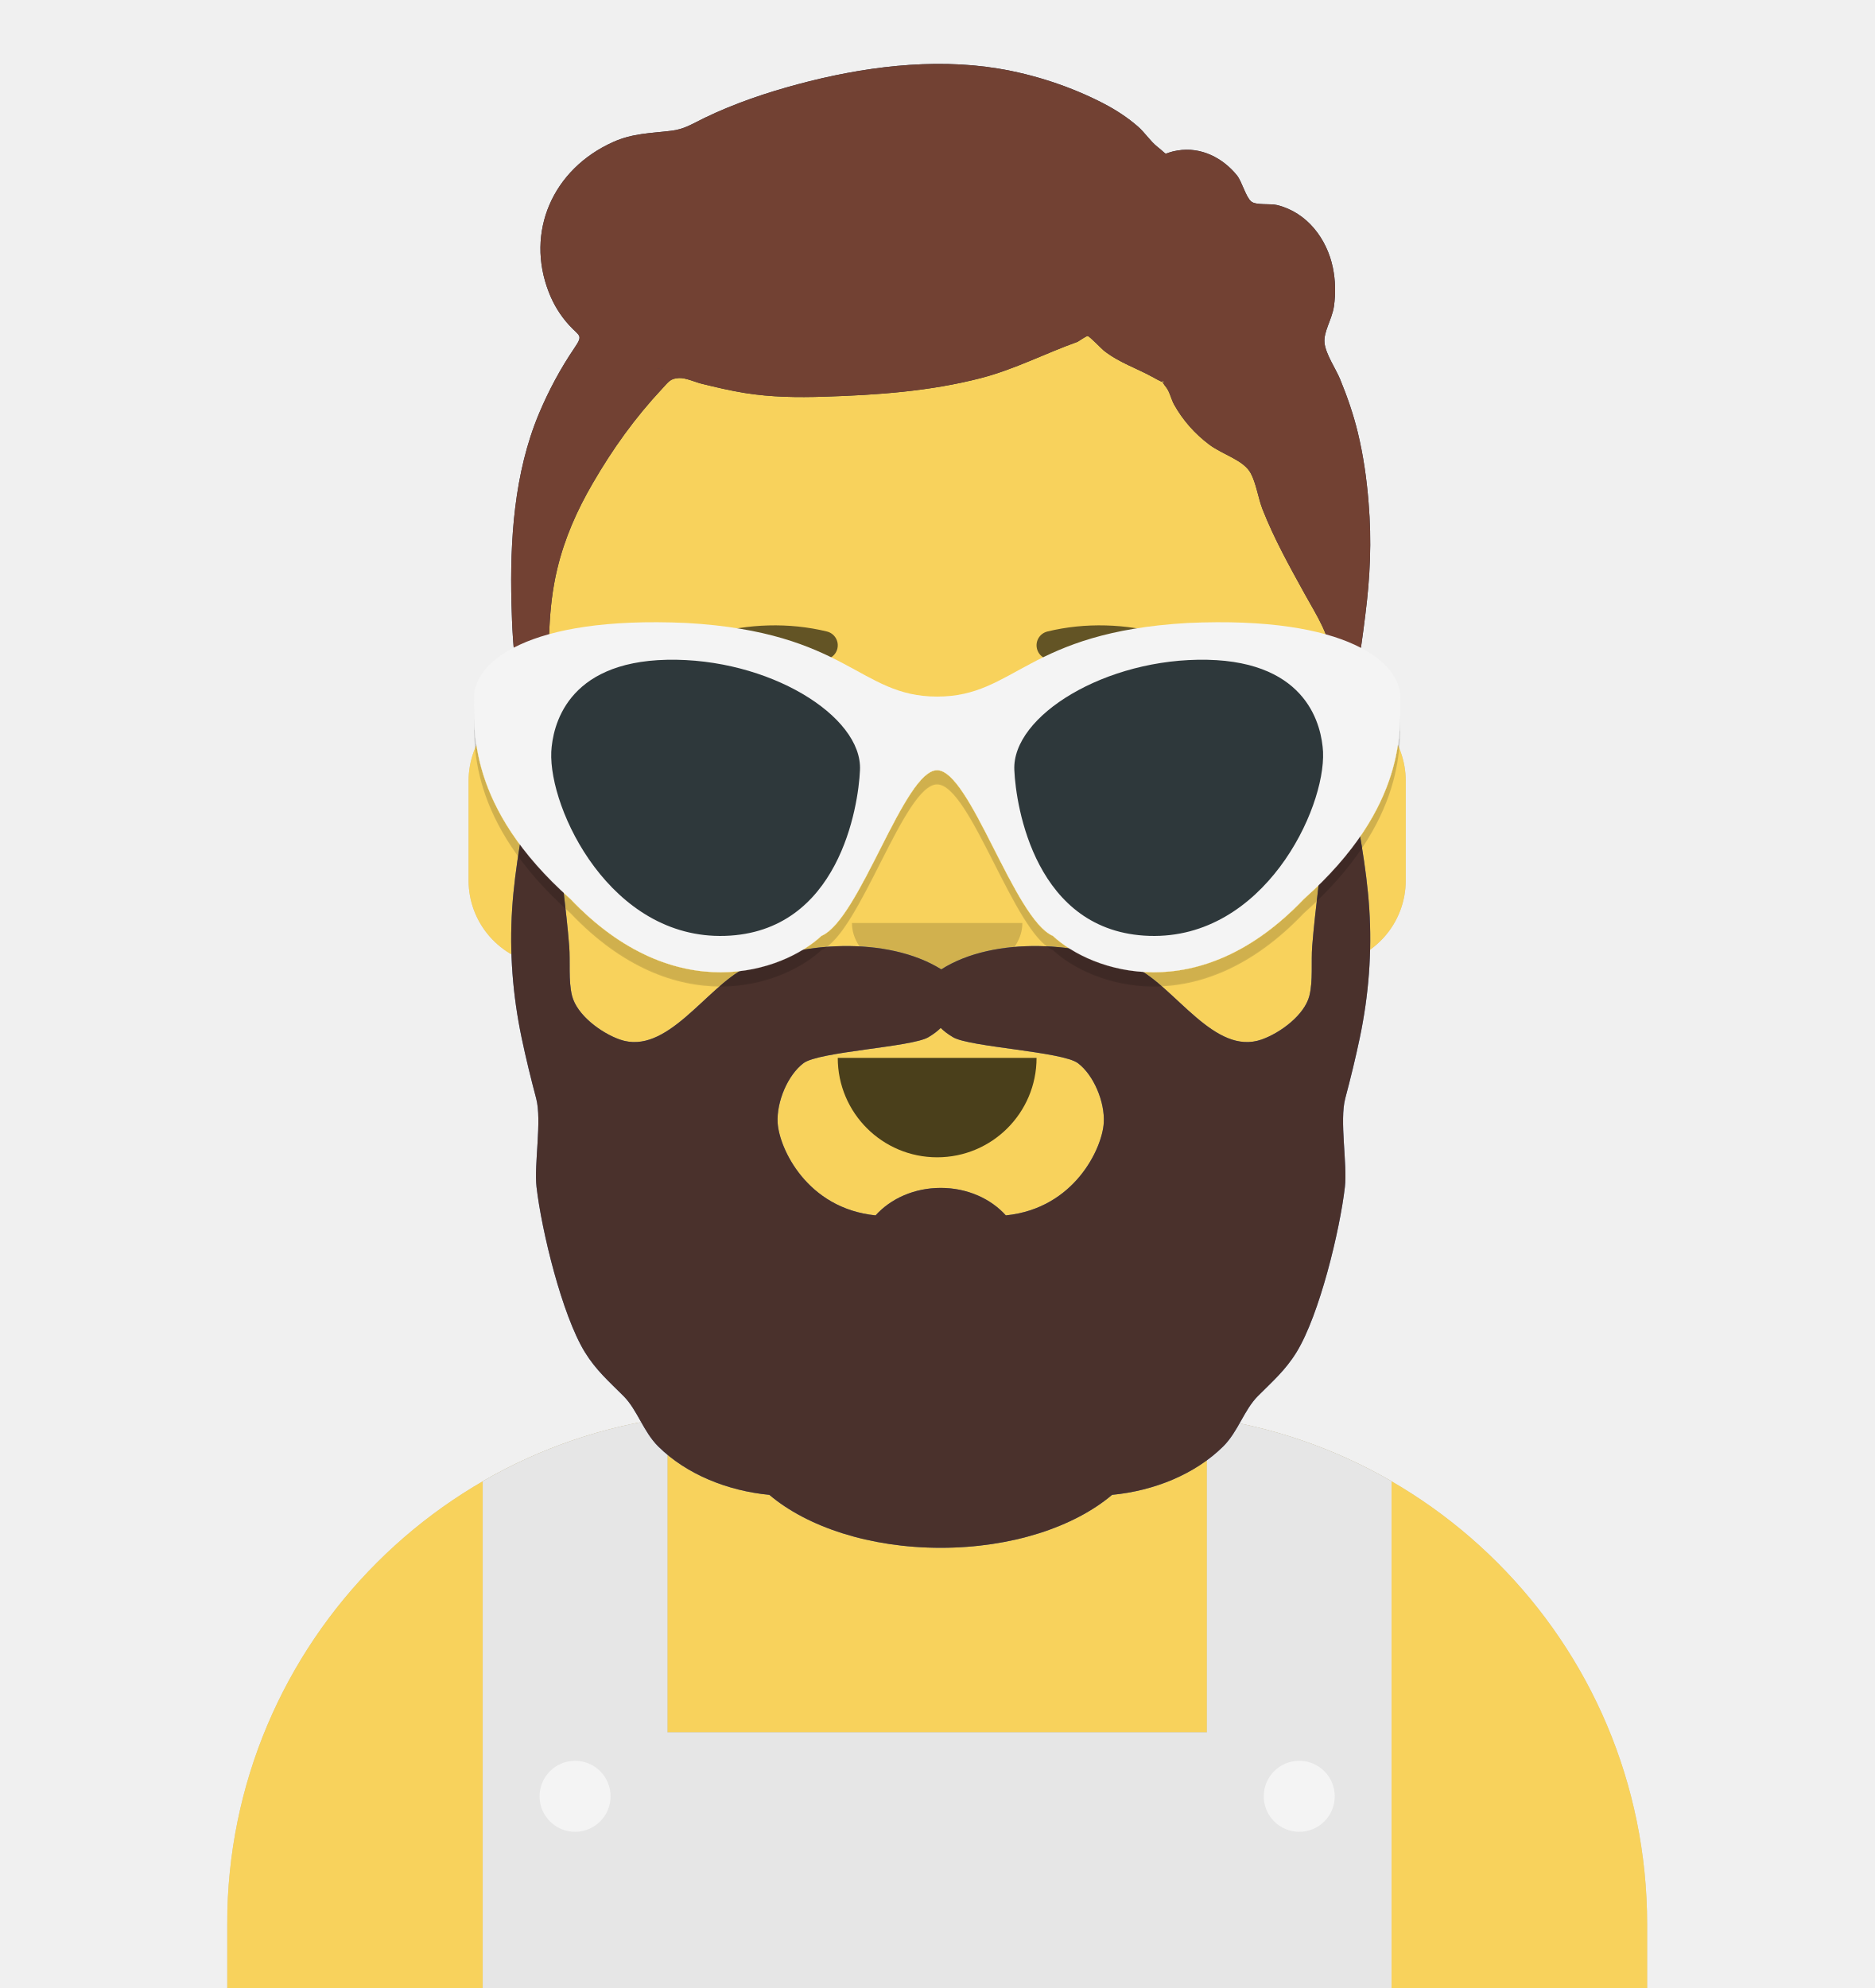
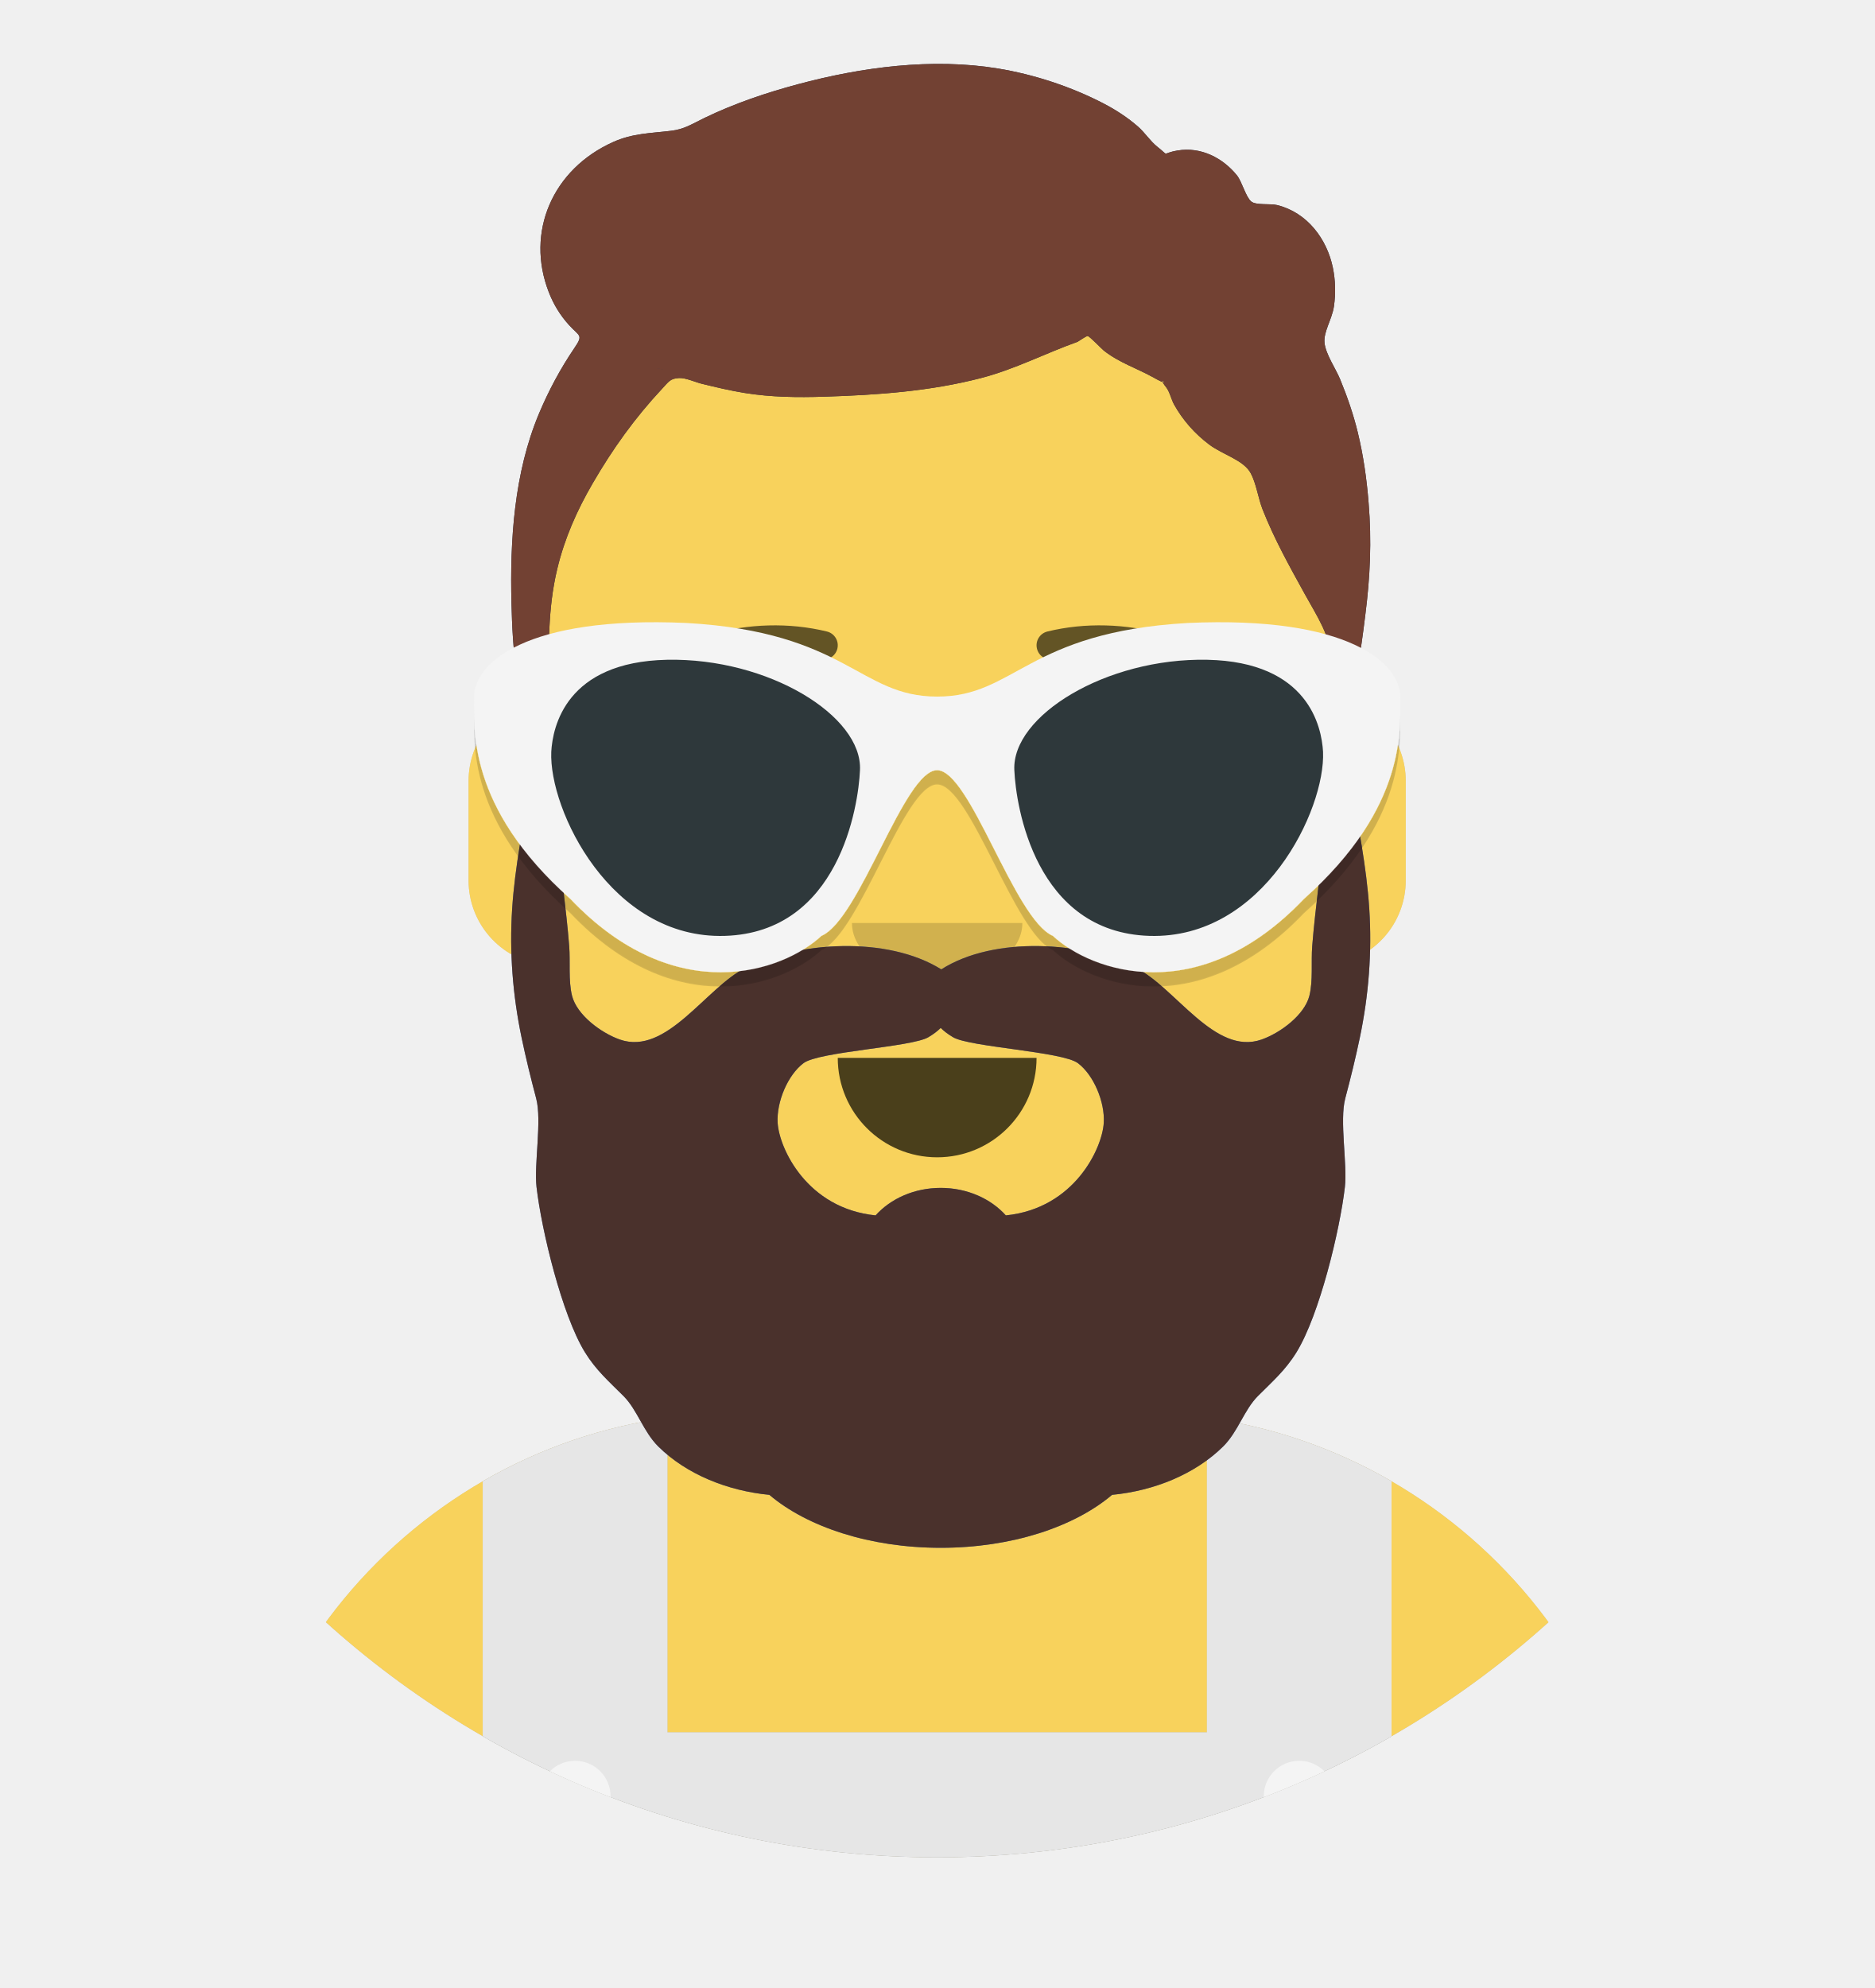
- <svg xmlns="http://www.w3.org/2000/svg" xmlns:xlink="http://www.w3.org/1999/xlink" width="264px" height="280px" viewBox="0 0 264 280" version="1.1">
-   <defs>
+ <svg xmlns="http://www.w3.org/2000/svg" xmlns:xlink="http://www.w3.org/1999/xlink" width="264px" height="280px" viewBox="0 0 264 280" version="1.1" id="svg6832">
+   <defs id="defs6720">
    <circle id="react-path-1" cx="120" cy="120" r="120" />
    <path d="M12,160 C12,226.274 65.726,280 132,280 C198.274,280 252,226.274 252,160 L264,160 L264,-1.42108547e-14 L-3.19744231e-14,-1.42108547e-14 L-3.19744231e-14,160 L12,160 Z" id="react-path-2" />
    <path d="M124,144.611 L124,163 L128,163 L128,163 C167.765,163 200,195.235 200,235 L200,244 L0,244 L0,235 C-4.86974701e-15,195.235 32.235,163 72,163 L72,163 L76,163 L76,144.611 C58.763,136.422 46.372,119.687 44.305,99.881 C38.48,99.058 34,94.052 34,88 L34,74 C34,68.054 38.325,63.118 44,62.166 L44,56 L44,56 C44,25.072 69.072,5.68137151e-15 100,0 L100,0 L100,0 C130.928,-5.68137151e-15 156,25.072 156,56 L156,62.166 C161.675,63.118 166,68.054 166,74 L166,88 C166,94.052 161.52,99.058 155.695,99.881 C153.628,119.687 141.237,136.422 124,144.611 Z" id="react-path-3" />
+     <clipPath clipPathUnits="userSpaceOnUse" id="clipPath6999">
+       <circle style="opacity:0.288;fill:#ffff00;fill-opacity:0;fill-rule:evenodd;stroke:#000000;stroke-width:7.165;stroke-linecap:round;stroke-linejoin:round;paint-order:fill markers stroke" id="circle7001" cx="132.007" cy="133.063" r="128.533" />
+     </clipPath>
  </defs>
-   <g id="Avataaar" stroke="none" stroke-width="1" fill="none" fill-rule="evenodd">
+   <g id="g6830" stroke="none" stroke-width="1" fill="none" fill-rule="evenodd" clip-path="url(#clipPath6999)">
    <g transform="translate(-825, -1100)" id="Avataaar/Circle">
-       <g transform="translate(825, 1100)">
+       <g transform="translate(825, 1100)" id="g6827">
        <g id="Mask" />
        <g id="Avataaar" stroke-width="1" fill-rule="evenodd" mask="url(#react-mask-5)">
          <g id="Body" transform="translate(32, 36)">
            <mask id="react-mask-6" fill="white">
-               <use xlink:href="#react-path-3" />
+               <use xlink:href="#react-path-3" id="use6723" />
            </mask>
-             <use fill="#D0C6AC" xlink:href="#react-path-3" />
+             <use fill="#D0C6AC" xlink:href="#react-path-3" id="use6726" />
            <g id="Skin/👶🏽-03-Brown" mask="url(#react-mask-6)" fill="#F8D25C">
              <g transform="translate(0, 0)" id="Color">
-                 <rect x="0" y="0" width="264" height="280" />
+                 <rect x="0" y="0" width="264" height="280" id="rect6728" />
              </g>
            </g>
            <path d="M156,79 L156,102 C156,132.928 130.928,158 100,158 C69.072,158 44,132.928 44,102 L44,79 L44,94 C44,124.928 69.072,150 100,150 C130.928,150 156,124.928 156,94 L156,79 Z" id="Neck-Shadow" fill-opacity="0.1" fill="#000000" mask="url(#react-mask-6)" />
          </g>
          <g id="Clothing/Overall" transform="translate(0, 170)">
-             <defs>
+             <defs id="defs6735">
              <path d="M94,29.688 L94,74 L170,74 L170,29.688 C179.363,30.989 188.15,34.091 196,38.632 L196,110 L187,110 L77,110 L68,110 L68,38.632 C75.85,34.091 84.637,30.989 94,29.688 Z" id="react-path-25" />
            </defs>
            <mask id="react-mask-26" fill="white">
-               <use xlink:href="#react-path-25" />
+               <use xlink:href="#react-path-25" id="use6737" />
            </mask>
            <use id="Overall" fill="#B7C1DB" fill-rule="evenodd" xlink:href="#react-path-25" />
            <g id="Color/Palette/Gray-01" mask="url(#react-mask-26)" fill-rule="evenodd" fill="#E6E6E6">
              <rect id="🖍Color" x="0" y="0" width="264" height="110" />
            </g>
            <circle id="Button" fill="#F4F4F4" fill-rule="evenodd" cx="81" cy="83" r="5" />
-             <circle id="Button" fill="#F4F4F4" fill-rule="evenodd" cx="183" cy="83" r="5" />
+             <circle id="circle6744" fill="#F4F4F4" fill-rule="evenodd" cx="183" cy="83" r="5" />
          </g>
          <g id="Face" transform="translate(76, 82)" fill="#000000">
            <g id="Mouth/Default" transform="translate(2, 52)" fill-opacity="0.7">
              <path d="M40,15 C40,22.732 46.268,29 54,29 L54,29 C61.732,29 68,22.732 68,15" id="Mouth" />
            </g>
            <g id="Nose/Default" transform="translate(28, 40)" fill-opacity="0.16">
              <path d="M16,8 C16,12.418 21.373,16 28,16 L28,16 C34.627,16 40,12.418 40,8" id="Nose" />
            </g>
            <g id="Eyes/Default-😀" transform="translate(0, 8)" fill-opacity="0.6">
              <circle id="Eye" cx="30" cy="22" r="6" />
-               <circle id="Eye" cx="82" cy="22" r="6" />
+               <circle id="circle6752" cx="82" cy="22" r="6" />
            </g>
            <g id="Eyebrow/Outline/Default" fill-opacity="0.6">
              <g id="I-Browse" transform="translate(12, 6)">
                <path d="M3.63,11.159 C7.545,5.65 18.278,2.561 27.523,4.831 C28.596,5.095 29.679,4.439 29.942,3.366 C30.206,2.293 29.55,1.21 28.477,0.947 C17.74,-1.69 5.312,1.887 0.37,8.841 C-0.27,9.742 -0.059,10.99 0.841,11.63 C1.742,12.27 2.99,12.059 3.63,11.159 Z" id="Eyebrow" fill-rule="nonzero" />
-                 <path d="M61.63,11.159 C65.545,5.65 76.278,2.561 85.523,4.831 C86.596,5.095 87.679,4.439 87.942,3.366 C88.206,2.293 87.55,1.21 86.477,0.947 C75.74,-1.69 63.312,1.887 58.37,8.841 C57.73,9.742 57.941,10.99 58.841,11.63 C59.742,12.27 60.99,12.059 61.63,11.159 Z" id="Eyebrow" fill-rule="nonzero" transform="translate(73.00015, 6.039198) scale(-1, 1) translate(-73.00015, -6.039198) " />
+                 <path d="M61.63,11.159 C65.545,5.65 76.278,2.561 85.523,4.831 C86.596,5.095 87.679,4.439 87.942,3.366 C88.206,2.293 87.55,1.21 86.477,0.947 C75.74,-1.69 63.312,1.887 58.37,8.841 C57.73,9.742 57.941,10.99 58.841,11.63 C59.742,12.27 60.99,12.059 61.63,11.159 Z" id="path6756" fill-rule="nonzero" transform="translate(73.00015, 6.039198) scale(-1, 1) translate(-73.00015, -6.039198) " />
              </g>
            </g>
          </g>
          <g id="Top" stroke-width="1" fill-rule="evenodd">
-             <defs>
+             <defs id="defs6774">
              <rect id="react-path-31" x="0" y="0" width="264" height="280" />
              <path d="M94.252,52.022 C94.375,51.968 94.07,51.947 93.336,51.96 C94.228,51.958 94.533,51.979 94.252,52.022 M86.117,36.302 C86.115,36.282 86.134,36.453 86.117,36.302 M193.765,70.766 C193.501,67.449 193.033,64.152 192.247,60.911 C191.622,58.335 190.769,55.878 189.76,53.42 C189.151,51.935 187.728,49.896 187.56,48.294 C187.395,46.717 188.627,44.969 188.889,43.132 C189.144,41.345 189.101,39.465 188.734,37.694 C187.901,33.671 185.14,29.93 180.877,28.881 C179.925,28.647 177.913,28.936 177.241,28.382 C176.47,27.746 175.933,25.581 175.235,24.712 C173.244,22.236 170.14,20.642 166.866,21.198 C164.455,21.607 165.839,22.105 164.032,20.686 C163.027,19.898 162.276,18.693 161.3,17.839 C159.833,16.556 158.15,15.458 156.408,14.557 C151.851,12.199 146.654,10.485 141.564,9.649 C132.279,8.125 122.369,9.454 113.369,11.869 C108.89,13.07 104.382,14.595 100.222,16.612 C98.439,17.476 97.409,18.194 95.549,18.42 C92.621,18.777 90.14,18.759 87.366,20.001 C78.83,23.823 74.985,32.69 78.307,41.175 C78.975,42.882 79.88,44.38 81.127,45.759 C82.647,47.439 83.198,47.109 81.888,49.041 C79.929,51.931 78.278,55.013 76.933,58.213 C73.404,66.615 72.814,76.077 73.044,85.037 C73.124,88.174 73.259,91.35 73.753,94.456 C73.967,95.801 74.027,98.329 75.035,99.327 C75.547,99.833 76.276,100.115 77.004,99.914 C78.713,99.44 78.125,98.179 78.165,97.008 C78.365,91.124 78.095,85.919 79.494,80.106 C80.528,75.812 82.25,71.911 84.483,68.071 C87.321,63.187 90.386,58.898 94.29,54.716 C95.207,53.732 95.408,53.315 96.639,53.244 C97.571,53.19 98.934,53.828 99.84,54.049 C101.838,54.536 103.839,55.017 105.873,55.345 C109.613,55.948 113.317,55.989 117.09,55.87 C124.516,55.638 131.975,55.117 139.175,53.247 C143.957,52.005 148.197,49.776 152.777,48.142 C152.859,48.113 154.007,47.295 154.208,47.328 C154.489,47.375 156.185,49.154 156.471,49.378 C158.697,51.124 161.138,51.857 163.541,53.208 C166.505,54.875 163.635,52.49 165.269,54.567 C165.746,55.172 165.99,56.293 166.372,56.978 C167.588,59.161 169.28,61.08 171.303,62.602 C173.258,64.073 176.196,64.783 177.193,66.697 C177.962,68.174 178.221,70.181 178.841,71.758 C180.469,75.893 182.618,79.749 184.767,83.644 C186.499,86.783 188.392,89.525 188.585,93.112 C188.652,94.36 187.464,101.849 190.358,99.572 C190.787,99.234 191.711,95.416 191.901,94.768 C192.673,92.135 192.947,89.387 193.296,86.682 C193.99,81.302 194.219,76.184 193.765,70.766" id="react-path-30" />
              <filter x="-0.8%" y="-2.0%" width="101.5%" height="108.0%" filterUnits="objectBoundingBox" id="react-filter-27">
-                 <feOffset dx="0" dy="2" in="SourceAlpha" result="shadowOffsetOuter1" />
-                 <feColorMatrix values="0 0 0 0 0   0 0 0 0 0   0 0 0 0 0  0 0 0 0.16 0" type="matrix" in="shadowOffsetOuter1" result="shadowMatrixOuter1" />
-                 <feMerge>
-                   <feMergeNode in="shadowMatrixOuter1" />
-                   <feMergeNode in="SourceGraphic" />
+                 <feOffset dx="0" dy="2" in="SourceAlpha" result="shadowOffsetOuter1" id="feOffset6763" />
+                 <feColorMatrix values="0 0 0 0 0   0 0 0 0 0   0 0 0 0 0  0 0 0 0.16 0" type="matrix" in="shadowOffsetOuter1" result="shadowMatrixOuter1" id="feColorMatrix6765" />
+                 <feMerge id="feMerge6771">
+                   <feMergeNode in="shadowMatrixOuter1" id="feMergeNode6767" />
+                   <feMergeNode in="SourceGraphic" id="feMergeNode6769" />
                </feMerge>
              </filter>
            </defs>
            <mask id="react-mask-29" fill="white">
-               <use xlink:href="#react-path-31" />
+               <use xlink:href="#react-path-31" id="use6776" />
            </mask>
-             <g id="Mask" />
+             <g id="g6779" />
            <g id="Top/Short-Hair/Short-Curly" mask="url(#react-mask-29)">
-               <g transform="translate(-1, 0)">
+               <g transform="translate(-1, 0)" id="g6822">
                <g id="Facial-Hair/Beard-Majestic" transform="translate(49, 72)">
-                   <defs>
+                   <defs id="defs6782">
                    <path d="M65.18,77.737 C67.363,76.105 80.407,75.479 82.758,74.089 C83.492,73.655 84.061,73.216 84.5,72.78 C84.939,73.216 85.509,73.655 86.242,74.089 C88.593,75.479 101.637,76.105 103.82,77.737 C106.03,79.391 107.644,83.185 107.467,86.151 C107.255,89.71 103.361,98.203 93.672,99.181 C91.558,96.828 88.237,95.31 84.5,95.31 C80.763,95.31 77.442,96.828 75.328,99.181 C65.639,98.203 61.745,89.71 61.533,86.151 C61.357,83.185 62.97,79.391 65.18,77.737 M103.142,94.906 C103.143,94.906 103.145,94.905 103.146,94.905 C103.144,94.905 103.143,94.906 103.142,94.906 M65.845,94.901 C65.849,94.903 65.857,94.906 65.862,94.908 C65.857,94.906 65.851,94.903 65.845,94.901 M144.863,55.985 C144.474,50.03 143.278,44.152 142.234,38.286 C141.953,36.707 140.424,26 139.735,26 C139.502,35.109 138.702,44.08 137.67,53.139 C137.361,55.848 137.038,58.556 136.825,61.274 C136.654,63.47 136.96,66.122 136.428,68.246 C135.749,70.952 132.348,73.478 129.703,74.411 C123.103,76.737 117.598,67.108 111.961,64.291 C104.643,60.635 92.064,59.764 84.582,64.53 C76.936,59.764 64.357,60.635 57.039,64.291 C51.402,67.108 45.897,76.737 39.297,74.411 C36.652,73.478 33.25,70.952 32.572,68.246 C32.04,66.122 32.346,63.47 32.175,61.274 C31.962,58.556 31.639,55.848 31.33,53.139 C30.298,44.08 29.497,35.109 29.265,26 C28.576,26 27.047,36.707 26.766,38.286 C25.722,44.152 24.526,50.03 24.138,55.985 C23.739,62.105 24.215,68.167 25.47,74.163 C26.069,77.028 26.769,79.876 27.519,82.704 C28.353,85.847 27.199,91.966 27.572,95.192 C28.279,101.296 31.154,113.2 34.383,118.451 C35.944,120.989 37.773,122.574 39.816,124.619 C41.783,126.588 42.604,129.64 44.726,131.737 C48.682,135.645 54.446,137.971 60.366,138.543 C65.677,143.05 74.506,146 84.5,146 C94.495,146 103.323,143.05 108.635,138.543 C114.554,137.971 120.318,135.645 124.274,131.737 C126.396,129.64 127.217,126.588 129.184,124.619 C131.226,122.574 133.056,120.989 134.617,118.451 C137.846,113.2 140.721,101.296 141.428,95.192 C141.801,91.966 140.647,85.847 141.481,82.704 C142.232,79.876 142.931,77.028 143.531,74.163 C144.785,68.167 145.261,62.105 144.863,55.985 Z" id="react-path-33" />
                  </defs>
                  <mask id="react-mask-32" fill="white">
-                     <use xlink:href="#react-path-33" />
+                     <use xlink:href="#react-path-33" id="use6784" />
                  </mask>
                  <use id="Glorious-Beard" fill="#5E7AA9" fill-rule="evenodd" xlink:href="#react-path-33" />
                  <g id="Color/Hair/Brown" mask="url(#react-mask-32)" fill="#4A312C">
-                     <g transform="translate(-32, 0)" id="Color">
-                       <rect x="0" y="0" width="264" height="244" />
+                     <g transform="translate(-32, 0)" id="g6790">
+                       <rect x="0" y="0" width="264" height="244" id="rect6788" />
                    </g>
                  </g>
                </g>
                <mask id="react-mask-28" fill="white">
-                   <use xlink:href="#react-path-30" />
+                   <use xlink:href="#react-path-30" id="use6794" />
                </mask>
                <use id="Short-Hair" stroke="none" fill="#28354B" fill-rule="evenodd" xlink:href="#react-path-30" />
-                 <g id="Skin/👶🏽-03-Brown" mask="url(#react-mask-28)" fill="#724133">
-                   <g transform="translate(0, 0) " id="Color">
-                     <rect x="0" y="0" width="264" height="280" />
+                 <g id="g6802" mask="url(#react-mask-28)" fill="#724133">
+                   <g transform="translate(0, 0) " id="g6800">
+                     <rect x="0" y="0" width="264" height="280" id="rect6798" />
                  </g>
                </g>
                <g id="Top/_Resources/Kurt" fill="none" transform="translate(62, 85)" stroke-width="1">
-                   <defs>
-                     <filter x="-0.8%" y="-2.0%" width="101.5%" height="108.0%" filterUnits="objectBoundingBox" id="react-filter-34">
-                       <feOffset dx="0" dy="2" in="SourceAlpha" result="shadowOffsetOuter1" />
-                       <feColorMatrix values="0 0 0 0 0   0 0 0 0 0   0 0 0 0 0  0 0 0 0.16 0" type="matrix" in="shadowOffsetOuter1" result="shadowMatrixOuter1" />
-                       <feMerge>
-                         <feMergeNode in="shadowMatrixOuter1" />
-                         <feMergeNode in="SourceGraphic" />
+                   <defs id="defs6815">
+                     <filter x="-6.97796e-17" y="-2.8147842e-16" width="1" height="1.041" filterUnits="objectBoundingBox" id="react-filter-34">
+                       <feOffset dx="0" dy="2" in="SourceAlpha" result="shadowOffsetOuter1" id="feOffset6804" />
+                       <feColorMatrix values="0 0 0 0 0   0 0 0 0 0   0 0 0 0 0  0 0 0 0.16 0" type="matrix" in="shadowOffsetOuter1" result="shadowMatrixOuter1" id="feColorMatrix6806" />
+                       <feMerge id="feMerge6812">
+                         <feMergeNode in="shadowMatrixOuter1" id="feMergeNode6808" />
+                         <feMergeNode in="SourceGraphic" id="feMergeNode6810" />
                      </feMerge>
                    </filter>
                  </defs>
                  <g id="Kurts" filter="url(#react-filter-34)" transform="translate(5, 2)">
                    <path d="M66,11.111 C54.963,11.111 53.371,2.027 30.671,0.741 C7.986,-0.283 0.815,6.449 0.776,11.111 C0.813,15.404 -0.352,26.561 14.365,39.63 C29.137,55.142 44.27,49.882 49.694,44.815 C55.135,42.473 61.34,21.46 66,21.481 C70.66,21.503 76.865,42.473 82.306,44.815 C87.73,49.882 102.863,55.142 117.635,39.63 C132.352,26.561 131.187,15.404 131.224,11.111 C131.185,6.449 124.014,-0.283 101.329,0.741 C78.629,2.027 77.037,11.111 66,11.111 Z" id="It!" fill="#F4F4F4" fill-rule="nonzero" />
                    <path d="M55.129,21.481 C55.51,13.823 42.216,5.642 27.953,5.926 C13.697,6.225 11.842,15.379 11.647,18.889 C11.298,27.022 20.014,45.304 36.106,44.815 C52.197,44.306 54.909,26.534 55.129,21.481 Z" id="Did" fill="#2F383B" fill-rule="nonzero" />
                    <path d="M120.353,21.481 C120.734,13.823 107.439,5.642 93.176,5.926 C78.921,6.225 77.065,15.379 76.871,18.889 C76.522,27.022 85.238,45.304 101.329,44.815 C117.421,44.306 120.133,26.534 120.353,21.481 Z" id="Courtney" fill="#2F383B" fill-rule="nonzero" transform="translate(98.61177, 25.37037) scale(-1, 1) translate(-98.61177, -25.37037) " />
                  </g>
                </g>
              </g>
            </g>
          </g>
        </g>
      </g>
    </g>
  </g>
</svg>
